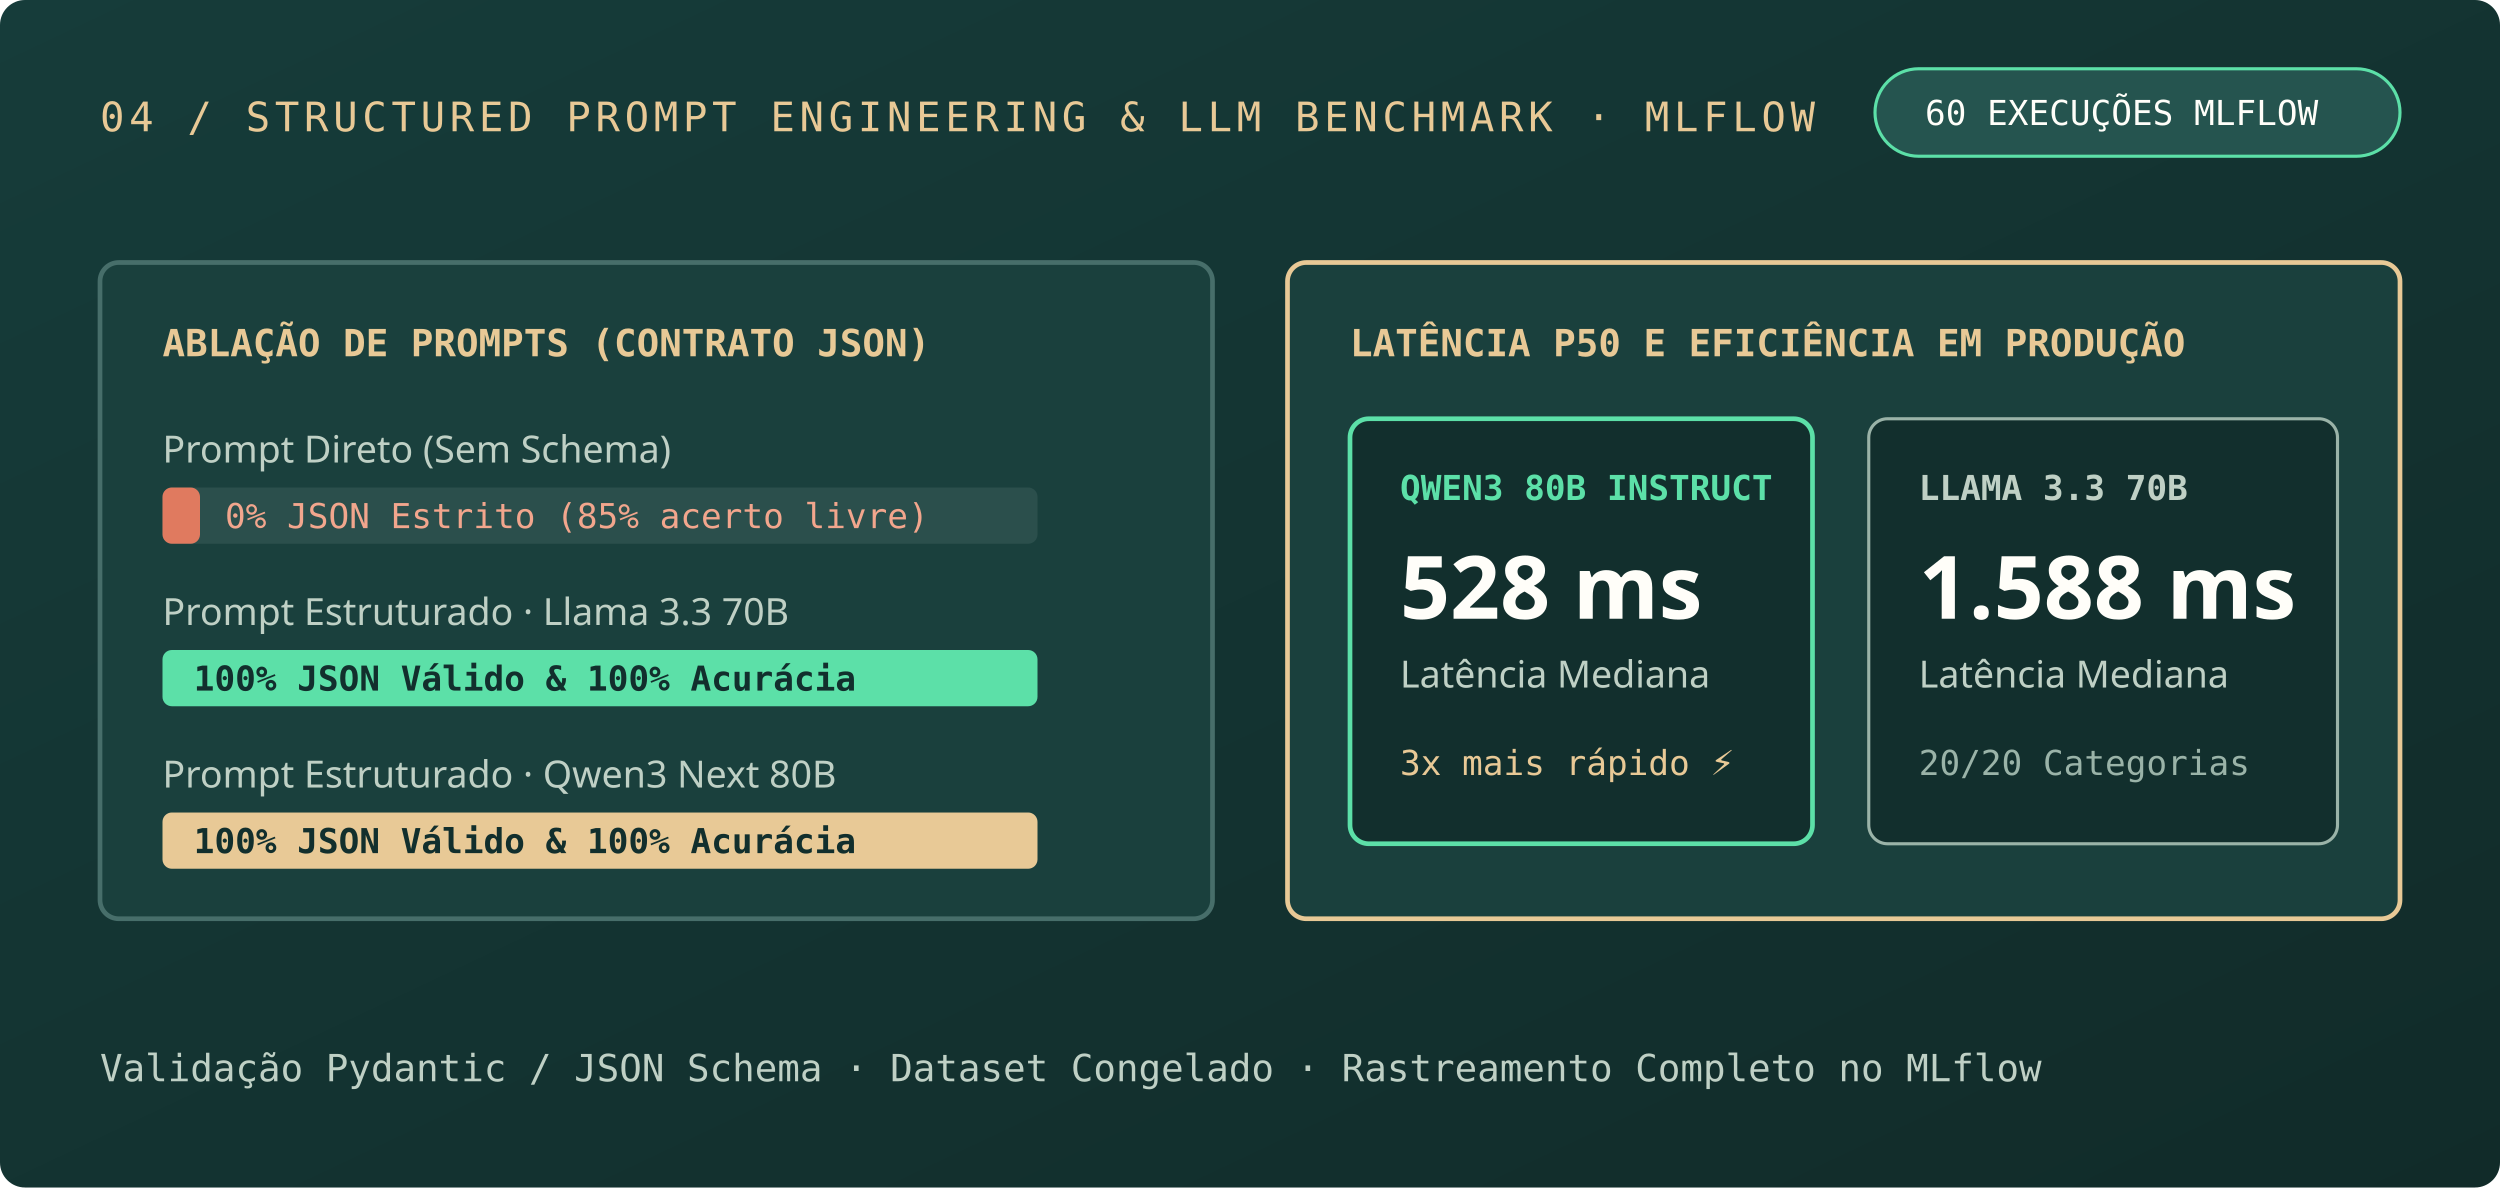
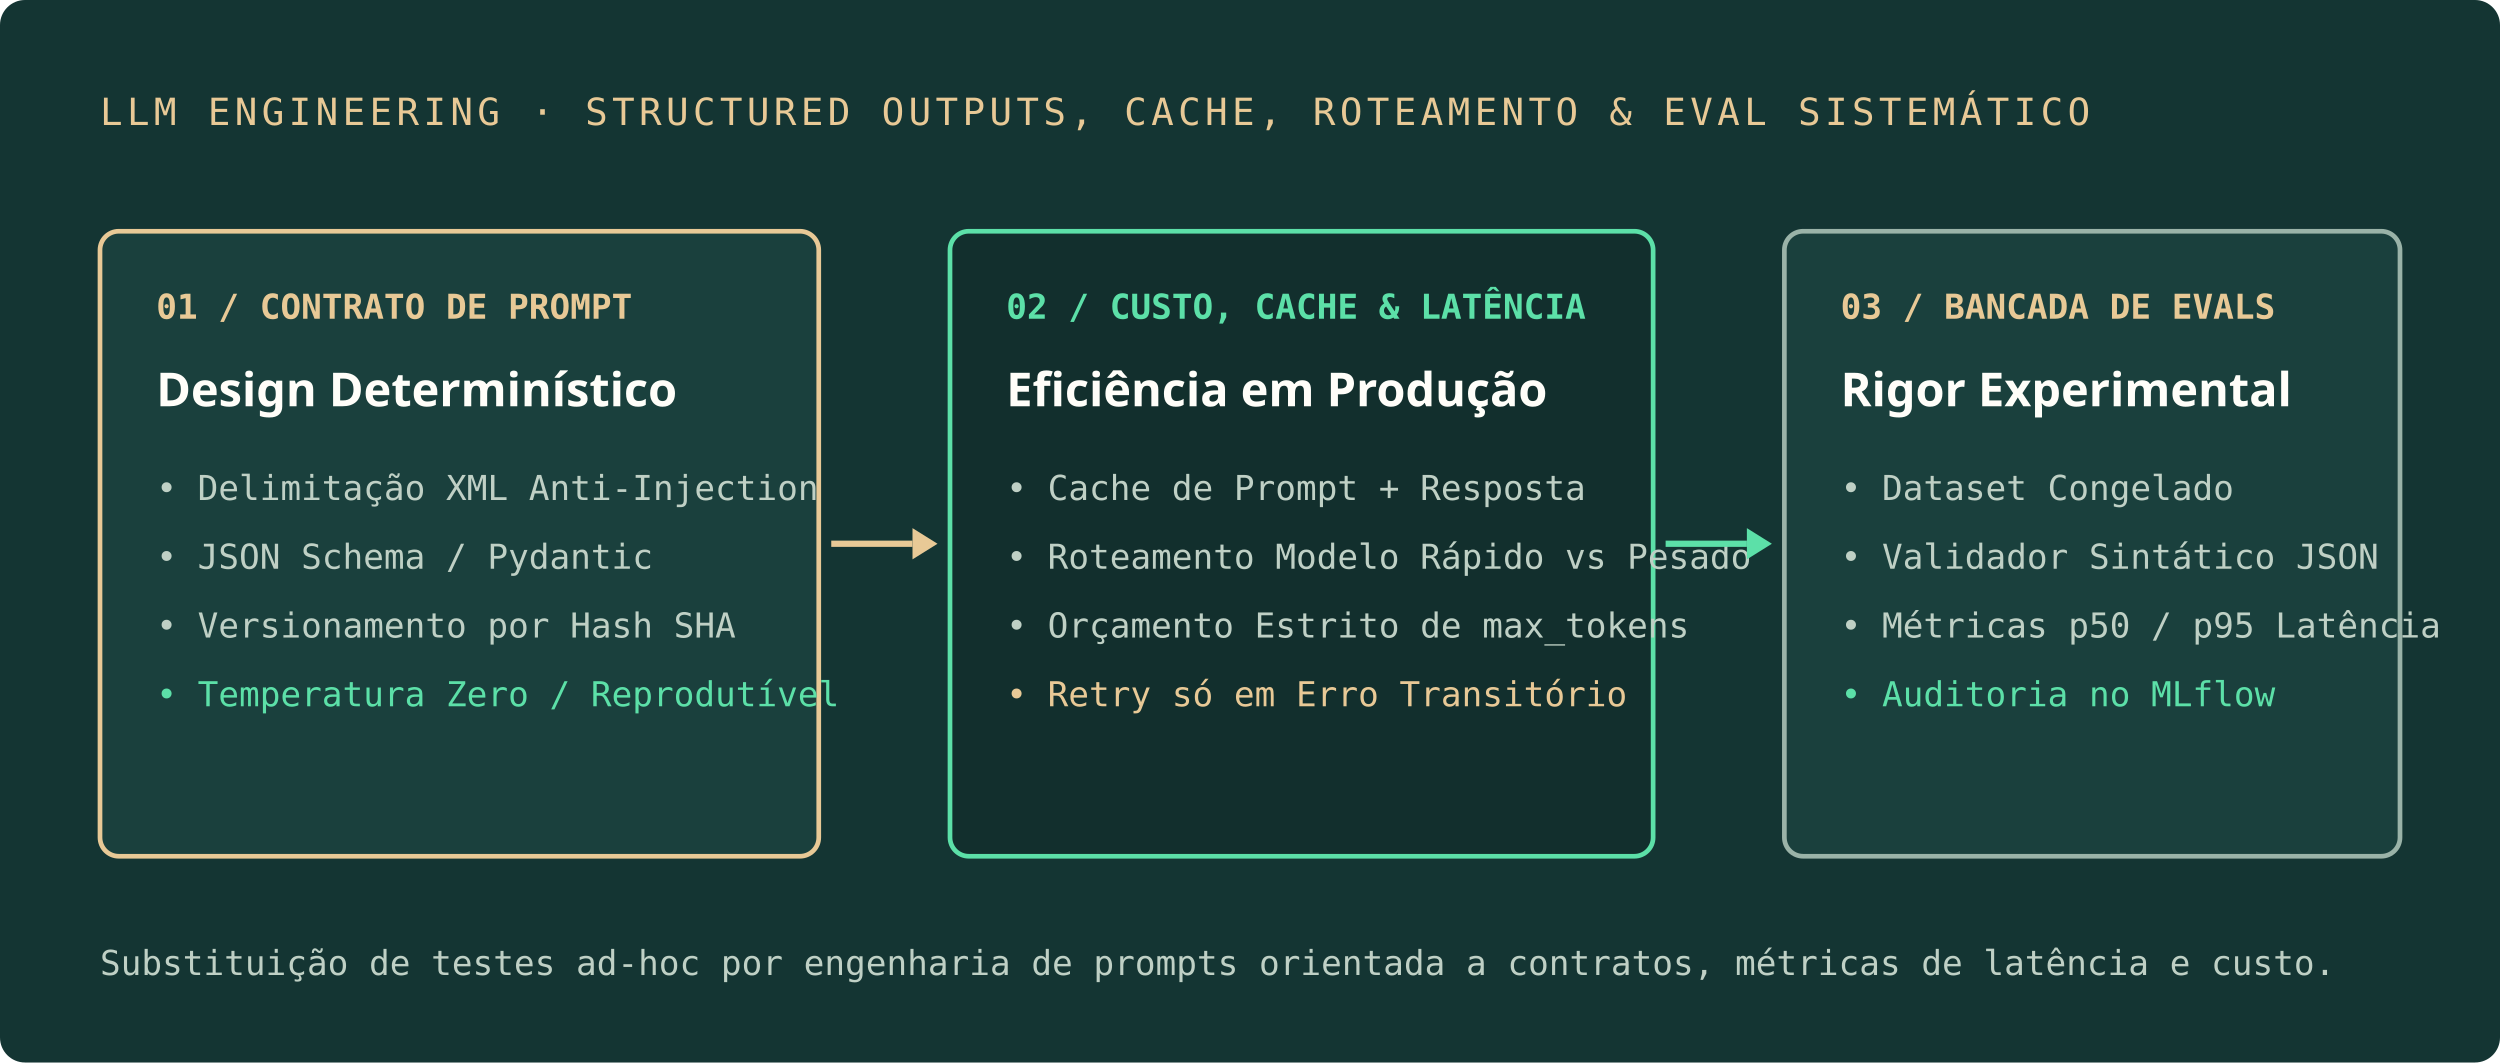
- <svg xmlns="http://www.w3.org/2000/svg" viewBox="0 0 800 380" role="img" aria-label="Experimentos de Prompts Estruturados e Comparação de LLMs no MLflow">
-   <defs>
-     <linearGradient id="bg04" x1="0" y1="0" x2="1" y2="1">
-       <stop offset="0%" stop-color="#163c3a" />
-       <stop offset="100%" stop-color="#112b29" />
-     </linearGradient>
-   </defs>
-   <rect width="800" height="380" rx="8" fill="url(#bg04)" />
-   <text x="32" y="42" fill="#e8c996" font-family="Consolas, monospace" font-size="13" letter-spacing="1.5">04 / STRUCTURED PROMPT ENGINEERING &amp; LLM BENCHMARK · MLFLOW</text>
-   <rect x="600" y="22" width="168" height="28" rx="14" fill="#25544f" stroke="#5ce0a8" stroke-width="1" />
-   <text x="616" y="40" fill="#fffef9" font-family="Consolas, monospace" font-size="11">60 EXECUÇÕES MLFLOW</text>
-   <rect x="32" y="84" width="356" height="210" rx="6" fill="#1a403d" stroke="#476e6a" stroke-width="1.5" />
-   <text x="52" y="114" fill="#e8c996" font-family="Consolas, monospace" font-size="12" font-weight="bold">ABLAÇÃO DE PROMPTS (CONTRATO JSON)</text>
-   <text x="52" y="148" fill="#bfd0c5" font-family="Segoe UI, sans-serif" font-size="12">Prompt Direto (Sem Schema)</text>
-   <rect x="52" y="156" width="280" height="18" rx="3" fill="#2b4f4c" />
-   <rect x="52" y="156" width="12" height="18" rx="3" fill="#e07a5f" />
-   <text x="72" y="169" fill="#f2a68d" font-family="Consolas, monospace" font-size="11">0% JSON Estrito (85% acerto livre)</text>
-   <text x="52" y="200" fill="#bfd0c5" font-family="Segoe UI, sans-serif" font-size="12">Prompt Estruturado · Llama 3.3 70B</text>
-   <rect x="52" y="208" width="280" height="18" rx="3" fill="#5ce0a8" />
-   <text x="62" y="221" fill="#122f2d" font-family="Consolas, monospace" font-size="11" font-weight="bold">100% JSON Válido &amp; 100% Acurácia</text>
-   <text x="52" y="252" fill="#bfd0c5" font-family="Segoe UI, sans-serif" font-size="12">Prompt Estruturado · Qwen3 Next 80B</text>
-   <rect x="52" y="260" width="280" height="18" rx="3" fill="#e8c996" />
-   <text x="62" y="273" fill="#122f2d" font-family="Consolas, monospace" font-size="11" font-weight="bold">100% JSON Válido &amp; 100% Acurácia</text>
-   <rect x="412" y="84" width="356" height="210" rx="6" fill="#1a403d" stroke="#e8c996" stroke-width="1.5" />
-   <text x="432" y="114" fill="#e8c996" font-family="Consolas, monospace" font-size="12" font-weight="bold">LATÊNCIA P50 E EFICIÊNCIA EM PRODUÇÃO</text>
-   <rect x="432" y="134" width="148" height="136" rx="6" fill="#122f2d" stroke="#5ce0a8" stroke-width="1.5" />
-   <text x="448" y="160" fill="#5ce0a8" font-family="Consolas, monospace" font-size="11" font-weight="bold">QWEN3 80B INSTRUCT</text>
-   <text x="448" y="198" fill="#fffef9" font-family="Segoe UI, sans-serif" font-size="28" font-weight="bold">528 ms</text>
-   <text x="448" y="220" fill="#bfd0c5" font-family="Segoe UI, sans-serif" font-size="12">Latência Mediana</text>
-   <text x="448" y="248" fill="#e8c996" font-family="Consolas, monospace" font-size="11">3x mais rápido ⚡</text>
-   <rect x="598" y="134" width="150" height="136" rx="6" fill="#122f2d" stroke="#9ab3a8" stroke-width="1" />
-   <text x="614" y="160" fill="#bfd0c5" font-family="Consolas, monospace" font-size="11" font-weight="bold">LLAMA 3.3 70B</text>
-   <text x="614" y="198" fill="#fffef9" font-family="Segoe UI, sans-serif" font-size="28" font-weight="bold">1.588 ms</text>
-   <text x="614" y="220" fill="#bfd0c5" font-family="Segoe UI, sans-serif" font-size="12">Latência Mediana</text>
-   <text x="614" y="248" fill="#9ab3a8" font-family="Consolas, monospace" font-size="11">20/20 Categorias</text>
-   <text x="32" y="346" fill="#bfd0c5" font-family="Consolas, monospace" font-size="12">Validação Pydantic / JSON Schema · Dataset Congelado · Rastreamento Completo no MLflow</text>
+ <svg xmlns="http://www.w3.org/2000/svg" viewBox="0 0 800 340" role="img" aria-label="Engenharia de Prompts, Contratos JSON Schema, Cache, Roteamento e LLM Eval">
+   <rect width="800" height="340" rx="8" fill="#143533" />
+   <text x="32" y="40" fill="#e8c996" font-family="Consolas, monospace" font-size="12" letter-spacing="1.4">LLM ENGINEERING · STRUCTURED OUTPUTS, CACHE, ROTEAMENTO &amp; EVAL SISTEMÁTICO</text>
+   <rect x="32" y="74" width="230" height="200" rx="6" fill="#1a403d" stroke="#e8c996" stroke-width="1.5" />
+   <text x="50" y="102" fill="#e8c996" font-family="Consolas, monospace" font-size="11" font-weight="bold">01 / CONTRATO DE PROMPT</text>
+   <text x="50" y="130" fill="#fffef9" font-family="Segoe UI, sans-serif" font-size="15" font-weight="bold">Design Determinístico</text>
+   <text x="50" y="160" fill="#bfd0c5" font-family="Consolas, monospace" font-size="11">• Delimitação XML Anti-Injection</text>
+   <text x="50" y="182" fill="#bfd0c5" font-family="Consolas, monospace" font-size="11">• JSON Schema / Pydantic</text>
+   <text x="50" y="204" fill="#bfd0c5" font-family="Consolas, monospace" font-size="11">• Versionamento por Hash SHA</text>
+   <text x="50" y="226" fill="#5ce0a8" font-family="Consolas, monospace" font-size="11">• Temperatura Zero / Reprodutível</text>
+   <path d="M266 174 L292 174" stroke="#e8c996" stroke-width="2" />
+   <polygon points="292,169 300,174 292,179" fill="#e8c996" />
+   <rect x="304" y="74" width="225" height="200" rx="6" fill="#122f2d" stroke="#5ce0a8" stroke-width="1.5" />
+   <text x="322" y="102" fill="#5ce0a8" font-family="Consolas, monospace" font-size="11" font-weight="bold">02 / CUSTO, CACHE &amp; LATÊNCIA</text>
+   <text x="322" y="130" fill="#fffef9" font-family="Segoe UI, sans-serif" font-size="15" font-weight="bold">Eficiência em Produção</text>
+   <text x="322" y="160" fill="#bfd0c5" font-family="Consolas, monospace" font-size="11">• Cache de Prompt + Resposta</text>
+   <text x="322" y="182" fill="#bfd0c5" font-family="Consolas, monospace" font-size="11">• Roteamento Modelo Rápido vs Pesado</text>
+   <text x="322" y="204" fill="#bfd0c5" font-family="Consolas, monospace" font-size="11">• Orçamento Estrito de max_tokens</text>
+   <text x="322" y="226" fill="#e8c996" font-family="Consolas, monospace" font-size="11">• Retry só em Erro Transitório</text>
+   <path d="M533 174 L559 174" stroke="#5ce0a8" stroke-width="2" />
+   <polygon points="559,169 567,174 559,179" fill="#5ce0a8" />
+   <rect x="571" y="74" width="197" height="200" rx="6" fill="#1a403d" stroke="#9ab3a8" stroke-width="1.5" />
+   <text x="589" y="102" fill="#e8c996" font-family="Consolas, monospace" font-size="11" font-weight="bold">03 / BANCADA DE EVALS</text>
+   <text x="589" y="130" fill="#fffef9" font-family="Segoe UI, sans-serif" font-size="15" font-weight="bold">Rigor Experimental</text>
+   <text x="589" y="160" fill="#bfd0c5" font-family="Consolas, monospace" font-size="11">• Dataset Congelado</text>
+   <text x="589" y="182" fill="#bfd0c5" font-family="Consolas, monospace" font-size="11">• Validador Sintático JSON</text>
+   <text x="589" y="204" fill="#bfd0c5" font-family="Consolas, monospace" font-size="11">• Métricas p50 / p95 Latência</text>
+   <text x="589" y="226" fill="#5ce0a8" font-family="Consolas, monospace" font-size="11">• Auditoria no MLflow</text>
+   <text x="32" y="312" fill="#bfd0c5" font-family="Consolas, monospace" font-size="11">Substituição de testes ad-hoc por engenharia de prompts orientada a contratos, métricas de latência e custo.</text>
</svg>
